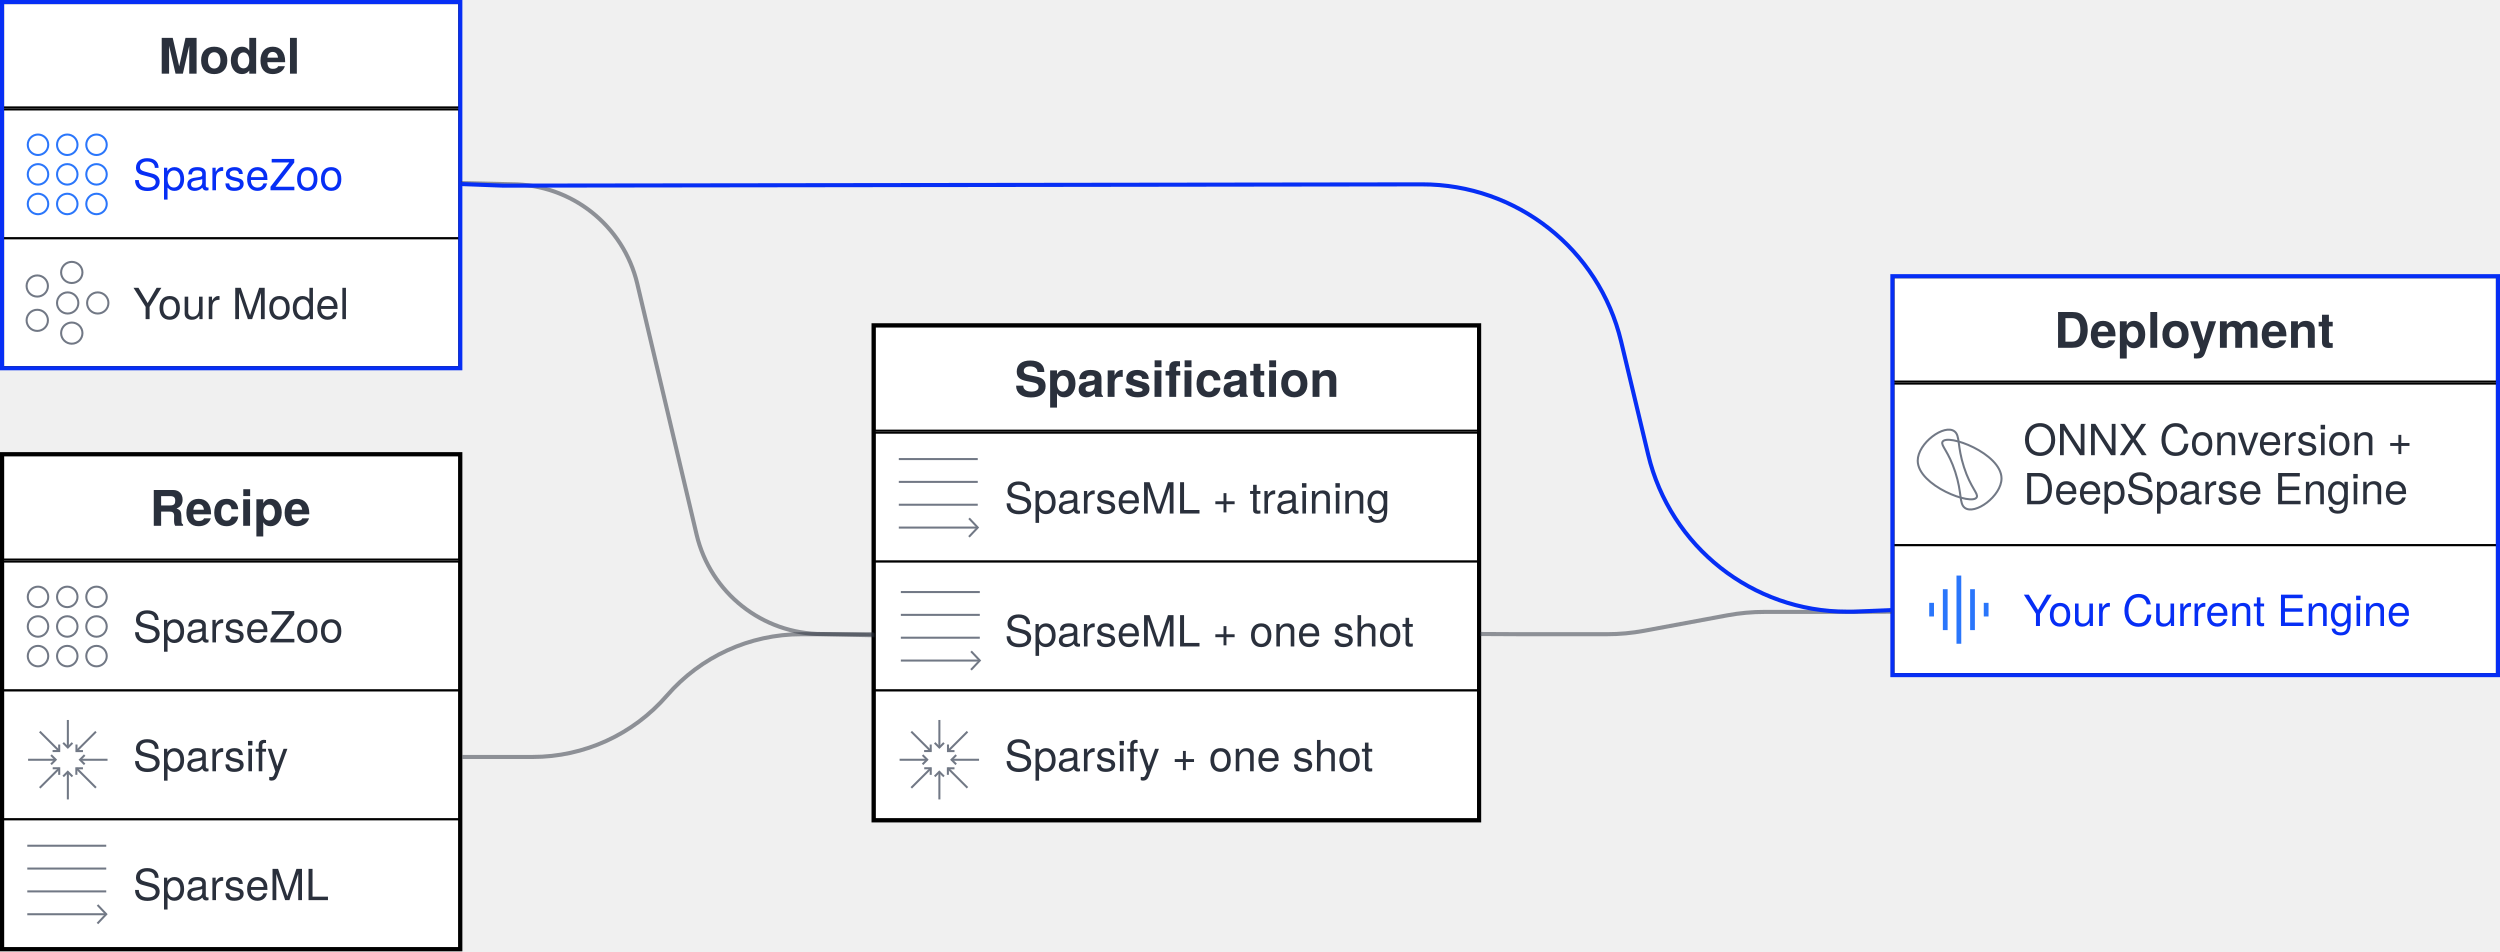
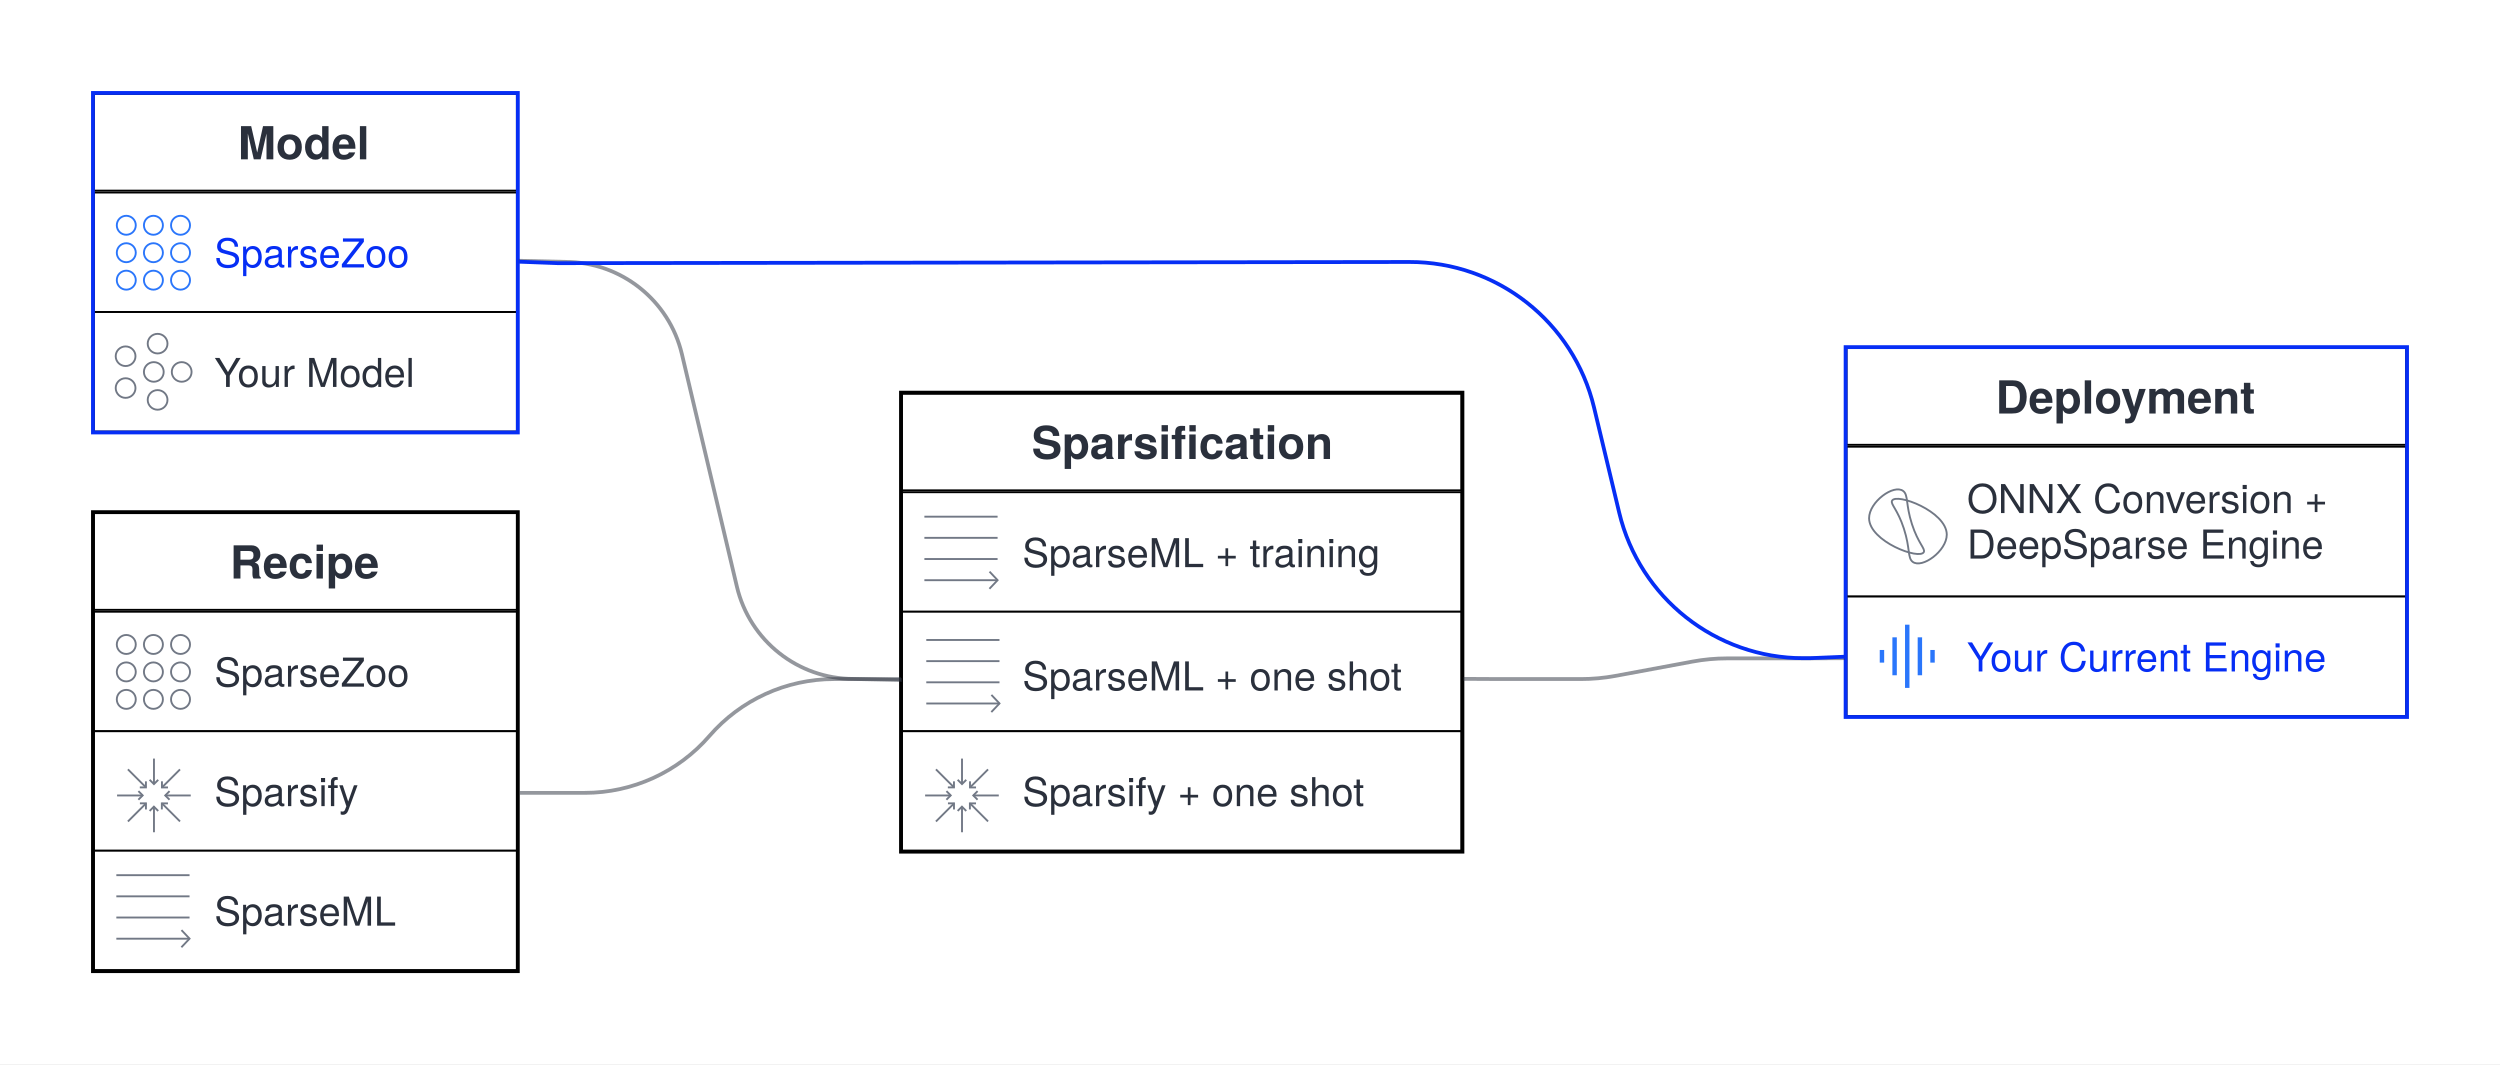
- <svg xmlns="http://www.w3.org/2000/svg" width="1222px" height="465px" viewBox="0 0 1222 465" version="1.1">
+ <svg xmlns="http://www.w3.org/2000/svg" width="1318px" height="561px" viewBox="0 0 1318 561" version="1.1">
  <defs>
    <filter id="filter-1">
      <feColorMatrix in="SourceGraphic" type="matrix" values="0 0 0 0 0.024 0 0 0 0 0.18 0 0 0 0 0.961 0 0 0 1 0" />
    </filter>
    <filter id="filter-2">
      <feColorMatrix in="SourceGraphic" type="matrix" values="0 0 0 0 0.165 0 0 0 0 0.188 0 0 0 0 0.235 0 0 0 1 0" />
    </filter>
    <filter id="filter-3">
      <feColorMatrix in="SourceGraphic" type="matrix" values="0 0 0 0 0.165 0 0 0 0 0.188 0 0 0 0 0.235 0 0 0 1 0" />
    </filter>
    <filter id="filter-4">
      <feColorMatrix in="SourceGraphic" type="matrix" values="0 0 0 0 0.165 0 0 0 0 0.188 0 0 0 0 0.235 0 0 0 1 0" />
    </filter>
    <filter id="filter-5">
      <feColorMatrix in="SourceGraphic" type="matrix" values="0 0 0 0 0.165 0 0 0 0 0.188 0 0 0 0 0.235 0 0 0 1 0" />
    </filter>
    <filter id="filter-6">
      <feColorMatrix in="SourceGraphic" type="matrix" values="0 0 0 0 0.165 0 0 0 0 0.188 0 0 0 0 0.235 0 0 0 1 0" />
    </filter>
    <filter id="filter-7">
      <feColorMatrix in="SourceGraphic" type="matrix" values="0 0 0 0 0.165 0 0 0 0 0.188 0 0 0 0 0.235 0 0 0 1 0" />
    </filter>
    <filter id="filter-8">
      <feColorMatrix in="SourceGraphic" type="matrix" values="0 0 0 0 0.165 0 0 0 0 0.188 0 0 0 0 0.235 0 0 0 1 0" />
    </filter>
    <filter id="filter-9">
      <feColorMatrix in="SourceGraphic" type="matrix" values="0 0 0 0 0.165 0 0 0 0 0.188 0 0 0 0 0.235 0 0 0 1 0" />
    </filter>
    <filter id="filter-10">
      <feColorMatrix in="SourceGraphic" type="matrix" values="0 0 0 0 0.024 0 0 0 0 0.18 0 0 0 0 0.961 0 0 0 1 0" />
    </filter>
  </defs>
  <g id="flow-deployment-model_sparsezoo-engine_baseline" stroke="none" stroke-width="1" fill="none" fill-rule="evenodd">
-     <g id="card-model">
+     <rect fill="#FFFFFF" x="0" y="0" width="1318" height="561" />
+     <g id="card-model" transform="translate(48, 48)">
      <g id="title" transform="translate(1, 1)">
        <rect id="container" stroke="#000000" fill="#FFFFFF" x="0.5" y="0.5" width="223" height="51" />
        <text font-family="HelveticaNeue-Bold, Helvetica Neue" font-size="24" font-weight="bold" fill="#2A303C">
          <tspan x="76.468" y="35">Model</tspan>
        </text>
      </g>
      <g id="row-sparsezoo" transform="translate(1, 53)">
        <rect id="container" stroke="#000000" fill="#FFFFFF" x="0.5" y="0.5" width="223" height="63" />
        <text id="title" font-family="HelveticaNeue, Helvetica Neue" font-size="21" font-weight="normal" fill="#062EF5">
          <tspan x="64" y="40">SparseZoo</tspan>
        </text>
        <g filter="url(#filter-1)" id="icon">
          <g transform="translate(12, 12)">
            <circle id="Oval" stroke="#000000" cx="5.578" cy="5.762" r="5.005" />
            <circle id="Oval" stroke="#000000" cx="19.881" cy="5.762" r="5.005" />
            <circle id="Oval" stroke="#000000" cx="34.173" cy="5.762" r="5.005" />
            <circle id="Oval" stroke="#000000" cx="5.578" cy="20.227" r="5.005" />
            <circle id="Oval" stroke="#000000" cx="19.881" cy="20.227" r="5.005" />
            <circle id="Oval" stroke="#000000" cx="34.173" cy="20.227" r="5.005" />
            <circle id="Oval" stroke="#000000" cx="5.578" cy="34.703" r="5.005" />
            <circle id="Oval" stroke="#000000" cx="19.881" cy="34.703" r="5.005" />
            <circle id="Oval" stroke="#000000" cx="34.173" cy="34.703" r="5.005" />
          </g>
        </g>
      </g>
      <g id="row-yours" transform="translate(1, 116)">
        <rect id="container" stroke="#000000" fill="#FFFFFF" x="0.5" y="0.5" width="223" height="63" />
        <text id="title" font-family="HelveticaNeue, Helvetica Neue" font-size="21" font-weight="normal" fill="#2A303C">
          <tspan x="64" y="40">Your Model</tspan>
        </text>
        <g filter="url(#filter-2)" id="icon">
          <g transform="translate(12, 12)">
            <ellipse id="Oval" stroke="#000000" cx="22.085" cy="5.169" rx="5.214" ry="5.169" />
            <ellipse id="Oval" stroke="#000000" cx="5.214" cy="11.803" rx="5.214" ry="5.169" />
            <ellipse id="Oval" stroke="#000000" cx="20.085" cy="20.085" rx="5.214" ry="5.169" />
            <ellipse id="Oval" stroke="#000000" cx="34.786" cy="20.085" rx="5.214" ry="5.169" />
            <ellipse id="Oval" stroke="#000000" cx="5.214" cy="28.581" rx="5.214" ry="5.169" />
            <ellipse id="Oval" stroke="#000000" cx="22.085" cy="34.831" rx="5.214" ry="5.169" />
          </g>
        </g>
      </g>
      <rect id="border" stroke="#062EF5" stroke-width="2" x="1" y="1" width="224" height="179" />
    </g>
-     <g id="card-recipe" transform="translate(0, 221)">
+     <g id="card-recipe" transform="translate(48, 269)">
      <g id="title" transform="translate(1, 1)">
        <rect id="container" stroke="#000000" fill="#FFFFFF" x="0.5" y="0.5" width="223" height="51" />
        <text font-family="HelveticaNeue-Bold, Helvetica Neue" font-size="24" font-weight="bold" fill="#2A303C">
          <tspan x="72.244" y="35">Recipe</tspan>
        </text>
      </g>
      <g id="row-sparsezoo" transform="translate(1, 53)">
        <rect id="container" stroke="#000000" fill="#FFFFFF" x="0.5" y="0.5" width="223" height="63" />
        <text id="title" font-family="HelveticaNeue, Helvetica Neue" font-size="21" font-weight="normal" fill="#2A303C">
          <tspan x="64" y="40">SparseZoo</tspan>
        </text>
        <g filter="url(#filter-3)" id="icon">
          <g transform="translate(12, 12)">
            <circle id="Oval" stroke="#000000" cx="5.578" cy="5.762" r="5.005" />
            <circle id="Oval" stroke="#000000" cx="19.881" cy="5.762" r="5.005" />
            <circle id="Oval" stroke="#000000" cx="34.173" cy="5.762" r="5.005" />
            <circle id="Oval" stroke="#000000" cx="5.578" cy="20.227" r="5.005" />
            <circle id="Oval" stroke="#000000" cx="19.881" cy="20.227" r="5.005" />
            <circle id="Oval" stroke="#000000" cx="34.173" cy="20.227" r="5.005" />
            <circle id="Oval" stroke="#000000" cx="5.578" cy="34.703" r="5.005" />
            <circle id="Oval" stroke="#000000" cx="19.881" cy="34.703" r="5.005" />
            <circle id="Oval" stroke="#000000" cx="34.173" cy="34.703" r="5.005" />
          </g>
        </g>
      </g>
      <g id="row-sparsify" transform="translate(1, 116)">
        <rect id="container" stroke="#000000" fill="#FFFFFF" x="0.5" y="0.5" width="223" height="63" />
        <text id="title" font-family="HelveticaNeue, Helvetica Neue" font-size="21" font-weight="normal" fill="#2A303C">
          <tspan x="64" y="40">Sparsify</tspan>
        </text>
        <g filter="url(#filter-4)" id="icon">
          <g transform="translate(12, 14)">
            <line x1="20.171" y1="0.924" x2="20.171" y2="14.371" id="Path" stroke="#000000" />
            <polyline id="Path" stroke="#000000" points="22.41 12.124 20.162 14.371 17.876 12.095" />
            <polyline id="Path" stroke="#000000" points="17.876 28.524 20.133 26.267 22.41 28.552" />
            <line x1="20.171" y1="26.238" x2="20.171" y2="39.762" id="Path" stroke="#000000" />
            <line x1="39.562" y1="20.371" x2="26.114" y2="20.371" id="Path" stroke="#000000" />
            <polyline id="Path" stroke="#000000" points="28.371 22.61 26.114 20.362 28.39 18.076" />
            <polyline id="Path" stroke="#000000" points="11.962 18.076 14.219 20.333 11.943 22.61" />
            <line x1="14.248" y1="20.371" x2="0.724" y2="20.371" id="Path" stroke="#000000" />
            <line x1="6.429" y1="6.6" x2="15.943" y2="16.105" id="Path" stroke="#000000" />
            <polyline id="Path" stroke="#000000" points="15.933 12.924 15.933 16.114 12.705 16.114" />
            <polyline id="Path" stroke="#000000" points="24.324 27.733 24.324 24.543 27.552 24.543" />
            <line x1="24.333" y1="24.495" x2="33.895" y2="34.057" id="Path" stroke="#000000" />
            <line x1="33.895" y1="6.629" x2="24.381" y2="16.143" id="Path" stroke="#000000" />
            <polyline id="Path" stroke="#000000" points="27.562 16.133 24.381 16.133 24.381 12.914" />
            <polyline id="Path" stroke="#000000" points="12.762 24.524 15.943 24.524 15.943 27.752" />
            <line x1="16" y1="24.533" x2="6.429" y2="34.095" id="Path" stroke="#000000" />
          </g>
        </g>
      </g>
      <g id="row-sparseml" transform="translate(1, 179)">
        <rect id="container" stroke="#000000" fill="#FFFFFF" x="0.5" y="0.5" width="223" height="63" />
        <text id="title" font-family="HelveticaNeue, Helvetica Neue" font-size="21" font-weight="normal" fill="#2A303C">
          <tspan x="64" y="40">SparseML</tspan>
        </text>
        <g filter="url(#filter-5)" id="icon">
          <g transform="translate(12, 12)">
            <line x1="0.335" y1="1.394" x2="38.93" y2="1.394" id="Path" stroke="#000000" />
            <line x1="0.335" y1="12.549" x2="38.93" y2="12.549" id="Path" stroke="#000000" />
            <line x1="0.335" y1="23.714" x2="38.93" y2="23.714" id="Path" stroke="#000000" />
            <line x1="38.93" y1="34.88" x2="0.335" y2="34.88" id="Path" stroke="#000000" />
            <polyline id="Path" stroke="#000000" points="34.67 30.354 38.93 34.857 34.627 39.406" />
          </g>
        </g>
      </g>
      <rect id="border" stroke="#000000" stroke-width="2" x="1" y="1" width="224" height="242" />
    </g>
-     <g id="card-sparsification" transform="translate(426, 158)">
+     <g id="card-sparsification" transform="translate(474, 206)">
      <g id="title" transform="translate(1, 1)">
        <rect id="container" stroke="#000000" fill="#FFFFFF" x="0.5" y="0.5" width="295" height="51" />
        <text font-family="HelveticaNeue-Bold, Helvetica Neue" font-size="24" font-weight="bold" fill="#2A303C">
          <tspan x="68.908" y="35">Sparsification</tspan>
        </text>
      </g>
      <g id="row-sparseml-training" transform="translate(1, 53)">
        <rect id="container" stroke="#000000" fill="#FFFFFF" x="0.5" y="0.5" width="295" height="63" />
        <text id="title" font-family="HelveticaNeue, Helvetica Neue" font-size="21" font-weight="normal" fill="#2A303C">
          <tspan x="64" y="40">SparseML + training</tspan>
        </text>
        <g filter="url(#filter-6)" id="icon">
          <g transform="translate(12, 12)">
            <line x1="0.335" y1="1.394" x2="38.93" y2="1.394" id="Path" stroke="#000000" />
            <line x1="0.335" y1="12.549" x2="38.93" y2="12.549" id="Path" stroke="#000000" />
            <line x1="0.335" y1="23.714" x2="38.93" y2="23.714" id="Path" stroke="#000000" />
            <line x1="38.93" y1="34.88" x2="0.335" y2="34.88" id="Path" stroke="#000000" />
            <polyline id="Path" stroke="#000000" points="34.67 30.354 38.93 34.857 34.627 39.406" />
          </g>
        </g>
      </g>
      <g id="row-sparsify" transform="translate(1, 116)">
        <rect id="container" stroke="#000000" fill="#FFFFFF" x="0.5" y="0.5" width="295" height="63" />
        <text id="title" font-family="HelveticaNeue, Helvetica Neue" font-size="21" font-weight="normal" fill="#2A303C">
          <tspan x="64" y="42">SparseML + one shot</tspan>
        </text>
        <g filter="url(#filter-7)" id="icon">
          <g transform="translate(13, 14)">
            <line x1="0.335" y1="1.394" x2="38.93" y2="1.394" id="Path" stroke="#000000" />
            <line x1="0.335" y1="12.549" x2="38.93" y2="12.549" id="Path" stroke="#000000" />
            <line x1="0.335" y1="23.714" x2="38.93" y2="23.714" id="Path" stroke="#000000" />
            <line x1="38.93" y1="34.88" x2="0.335" y2="34.88" id="Path" stroke="#000000" />
            <polyline id="Path" stroke="#000000" points="34.67 30.354 38.93 34.857 34.627 39.406" />
          </g>
        </g>
      </g>
      <g id="row-custom" transform="translate(1, 179)">
        <rect id="container" stroke="#000000" fill="#FFFFFF" x="0.5" y="0.5" width="295" height="63" />
        <text id="title" font-family="HelveticaNeue, Helvetica Neue" font-size="21" font-weight="normal" fill="#2A303C">
          <tspan x="64" y="40">Sparsify + one shot</tspan>
        </text>
        <g filter="url(#filter-8)" id="icon">
          <g transform="translate(12, 14)">
            <line x1="20.171" y1="0.924" x2="20.171" y2="14.371" id="Path" stroke="#000000" />
            <polyline id="Path" stroke="#000000" points="22.41 12.124 20.162 14.371 17.876 12.095" />
            <polyline id="Path" stroke="#000000" points="17.876 28.524 20.133 26.267 22.41 28.552" />
            <line x1="20.171" y1="26.238" x2="20.171" y2="39.762" id="Path" stroke="#000000" />
            <line x1="39.562" y1="20.371" x2="26.114" y2="20.371" id="Path" stroke="#000000" />
            <polyline id="Path" stroke="#000000" points="28.371 22.61 26.114 20.362 28.39 18.076" />
            <polyline id="Path" stroke="#000000" points="11.962 18.076 14.219 20.333 11.943 22.61" />
            <line x1="14.248" y1="20.371" x2="0.724" y2="20.371" id="Path" stroke="#000000" />
            <line x1="6.429" y1="6.6" x2="15.943" y2="16.105" id="Path" stroke="#000000" />
            <polyline id="Path" stroke="#000000" points="15.933 12.924 15.933 16.114 12.705 16.114" />
            <polyline id="Path" stroke="#000000" points="24.324 27.733 24.324 24.543 27.552 24.543" />
            <line x1="24.333" y1="24.495" x2="33.895" y2="34.057" id="Path" stroke="#000000" />
            <line x1="33.895" y1="6.629" x2="24.381" y2="16.143" id="Path" stroke="#000000" />
            <polyline id="Path" stroke="#000000" points="27.562 16.133 24.381 16.133 24.381 12.914" />
            <polyline id="Path" stroke="#000000" points="12.762 24.524 15.943 24.524 15.943 27.752" />
            <line x1="16" y1="24.533" x2="6.429" y2="34.095" id="Path" stroke="#000000" />
          </g>
        </g>
      </g>
      <rect id="border" stroke="#000000" stroke-width="2" x="1" y="1" width="296" height="242" />
    </g>
-     <g id="card-deployment" transform="translate(924, 134)">
+     <g id="card-deployment" transform="translate(972, 182)">
      <g id="title" transform="translate(1, 1)">
        <rect id="container" stroke="#000000" fill="#FFFFFF" x="0.5" y="0.5" width="295" height="51" />
        <text font-family="HelveticaNeue-Bold, Helvetica Neue" font-size="24" font-weight="bold" fill="#2A303C">
          <tspan x="79.132" y="35">Deployment</tspan>
        </text>
      </g>
      <g id="row-deepsparse" transform="translate(1, 53)">
        <rect id="container" stroke="#000000" fill="#FFFFFF" x="0.5" y="0.5" width="295" height="79" />
        <text id="title" font-family="HelveticaNeue, Helvetica Neue" font-size="21" font-weight="normal" fill="#2A303C">
          <tspan x="64" y="35.5">ONNX Conversion + </tspan>
          <tspan x="64" y="59.5">DeepSparse Engine</tspan>
        </text>
        <g filter="url(#filter-9)" id="icon">
          <g transform="translate(12, 22.5)">
            <path d="M18.38,1.37 C13.46,-2.44 0.38,7.06 0.38,15.72 C0.49,27.98 27.1,37.9 29.24,33.54 C30.12,31.76 26.24,28.92 22.99,18.85 C19.61,8.4 21.13,3.49 18.38,1.37 Z" id="Path" stroke="#000000" />
            <path d="M23.34,38.68 C28.27,42.49 41.34,32.99 41.34,24.33 C41.23,12.07 14.62,2.15 12.47,6.51 C11.6,8.29 15.47,11.13 18.73,21.2 C22.12,31.65 20.6,36.56 23.34,38.68 Z" id="Path" stroke="#000000" />
          </g>
        </g>
      </g>
      <g id="row-yours" transform="translate(1, 132)">
        <rect id="container" stroke="#000000" fill="#FFFFFF" x="0.5" y="0.5" width="295" height="63" />
        <text id="title" font-family="HelveticaNeue, Helvetica Neue" font-size="21" font-weight="normal" fill="#062EF5">
          <tspan x="64" y="40">Your Current Engine</tspan>
        </text>
        <g filter="url(#filter-10)" id="icon">
          <g transform="translate(13, 12)">
            <polygon id="Path" points="0 0 40 0 40 40 0 40" />
            <path d="M11.667,30 L14,30 L14,10 L11.667,10 L11.667,30 Z M18.333,36.667 L20.667,36.667 L20.667,3.333 L18.333,3.333 L18.333,36.667 Z M5,23.333 L7.333,23.333 L7.333,16.667 L5,16.667 L5,23.333 Z M25,30 L27.333,30 L27.333,10 L25,10 L25,30 Z M31.667,16.667 L31.667,23.333 L34,23.333 L34,16.667 L31.667,16.667 Z" id="Shape" fill="#000000" fill-rule="nonzero" />
          </g>
        </g>
      </g>
      <rect id="border" stroke="#062EF5" stroke-width="2" x="1" y="1" width="296" height="195" />
    </g>
-     <path d="M226.5,89.5 L250,90.067 C279.303,90.067 304.764,110.208 311.508,138.724 L340.492,261.276 C347.236,289.792 372.697,309.933 402,309.933 L402,309.933 L402,309.933 L426.5,310.5" id="line-model-sparsification" stroke-opacity="0.5" stroke="#2A303C" stroke-width="2" stroke-linecap="square" />
-     <path d="M227,370 L250,370 L260.301,370 C285.515,370 309.487,359.054 326,340 C342.513,320.946 366.485,310 391.699,310 L402,310 L402,310 L426,310" id="line-recipe-sparsification" stroke-opacity="0.5" stroke="#2A303C" stroke-width="2" stroke-linecap="square" />
-     <path d="M724.5,309.903 L743,310 L785.44,310 C791.565,310 797.678,309.437 803.7,308.319 L844.3,300.779 C850.322,299.66 856.435,299.097 862.56,299.097 L903.102,299.097 L903.102,299.097 L923.5,299" id="line-sparsification-deployment" stroke-opacity="0.5" stroke="#2A303C" stroke-width="2" stroke-linecap="square" />
-     <path d="M226.5,90 L246,90.739 L694.988,90.111 C741.306,90.046 781.607,121.797 792.384,166.844 L805.643,222.267 C816.407,267.263 856.633,299 902.898,299 L906,299 L906,299 L923.5,298.261" id="line-model-deployment" stroke="#062EF5" stroke-width="2" stroke-linecap="square" />
+     <path d="M274.5,137.5 L298,138.067 C327.303,138.067 352.764,158.208 359.508,186.724 L388.492,309.276 C395.236,337.792 420.697,357.933 450,357.933 L450,357.933 L450,357.933 L474.5,358.5" id="line-model-sparsification" stroke-opacity="0.5" stroke="#2A303C" stroke-width="2" stroke-linecap="square" />
+     <path d="M275,418 L298,418 L308.301,418 C333.515,418 357.487,407.054 374,388 C390.513,368.946 414.485,358 439.699,358 L450,358 L450,358 L474,358" id="line-recipe-sparsification" stroke-opacity="0.5" stroke="#2A303C" stroke-width="2" stroke-linecap="square" />
+     <path d="M772.5,357.903 L791,358 L833.44,358 C839.565,358 845.678,357.437 851.7,356.319 L892.3,348.779 C898.322,347.66 904.435,347.097 910.56,347.097 L951.102,347.097 L951.102,347.097 L971.5,347" id="line-sparsification-deployment" stroke-opacity="0.5" stroke="#2A303C" stroke-width="2" stroke-linecap="square" />
+     <path d="M274.5,138 L294,138.739 L742.988,138.111 C789.306,138.046 829.607,169.797 840.384,214.844 L853.643,270.267 C864.407,315.263 904.633,347 950.898,347 L954,347 L954,347 L971.5,346.261" id="line-model-deployment" stroke="#062EF5" stroke-width="2" stroke-linecap="square" />
  </g>
</svg>
